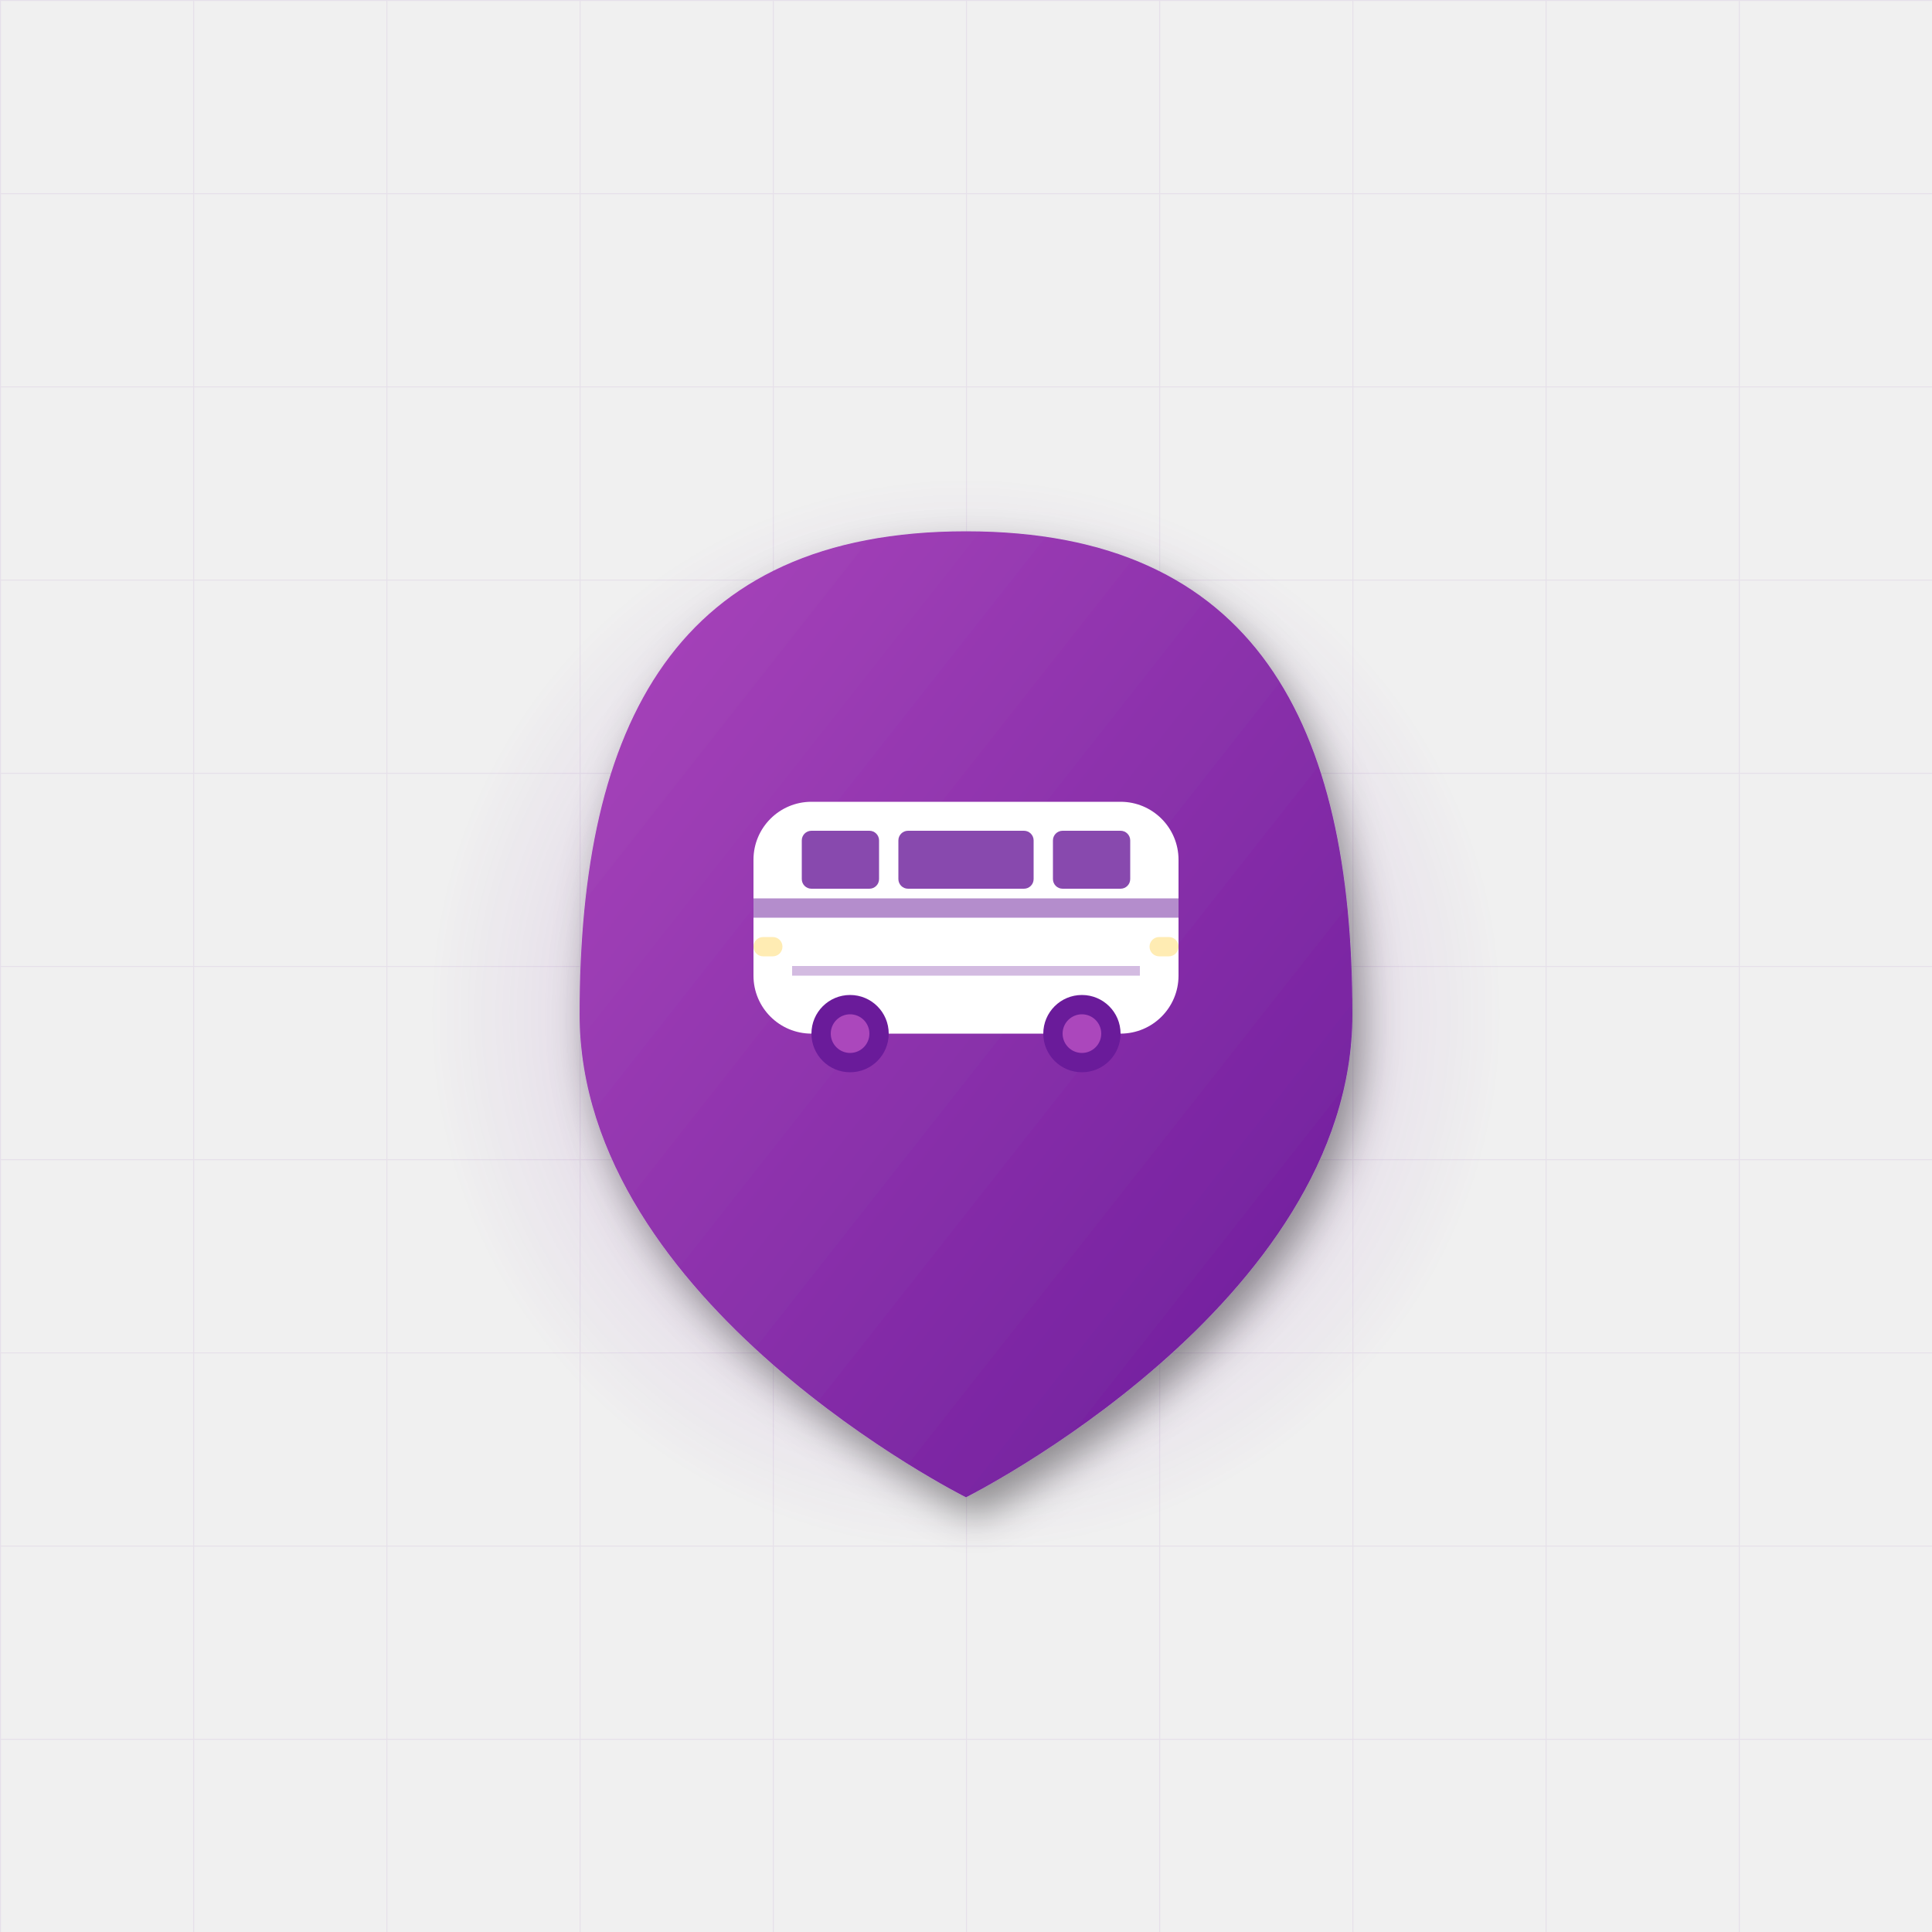
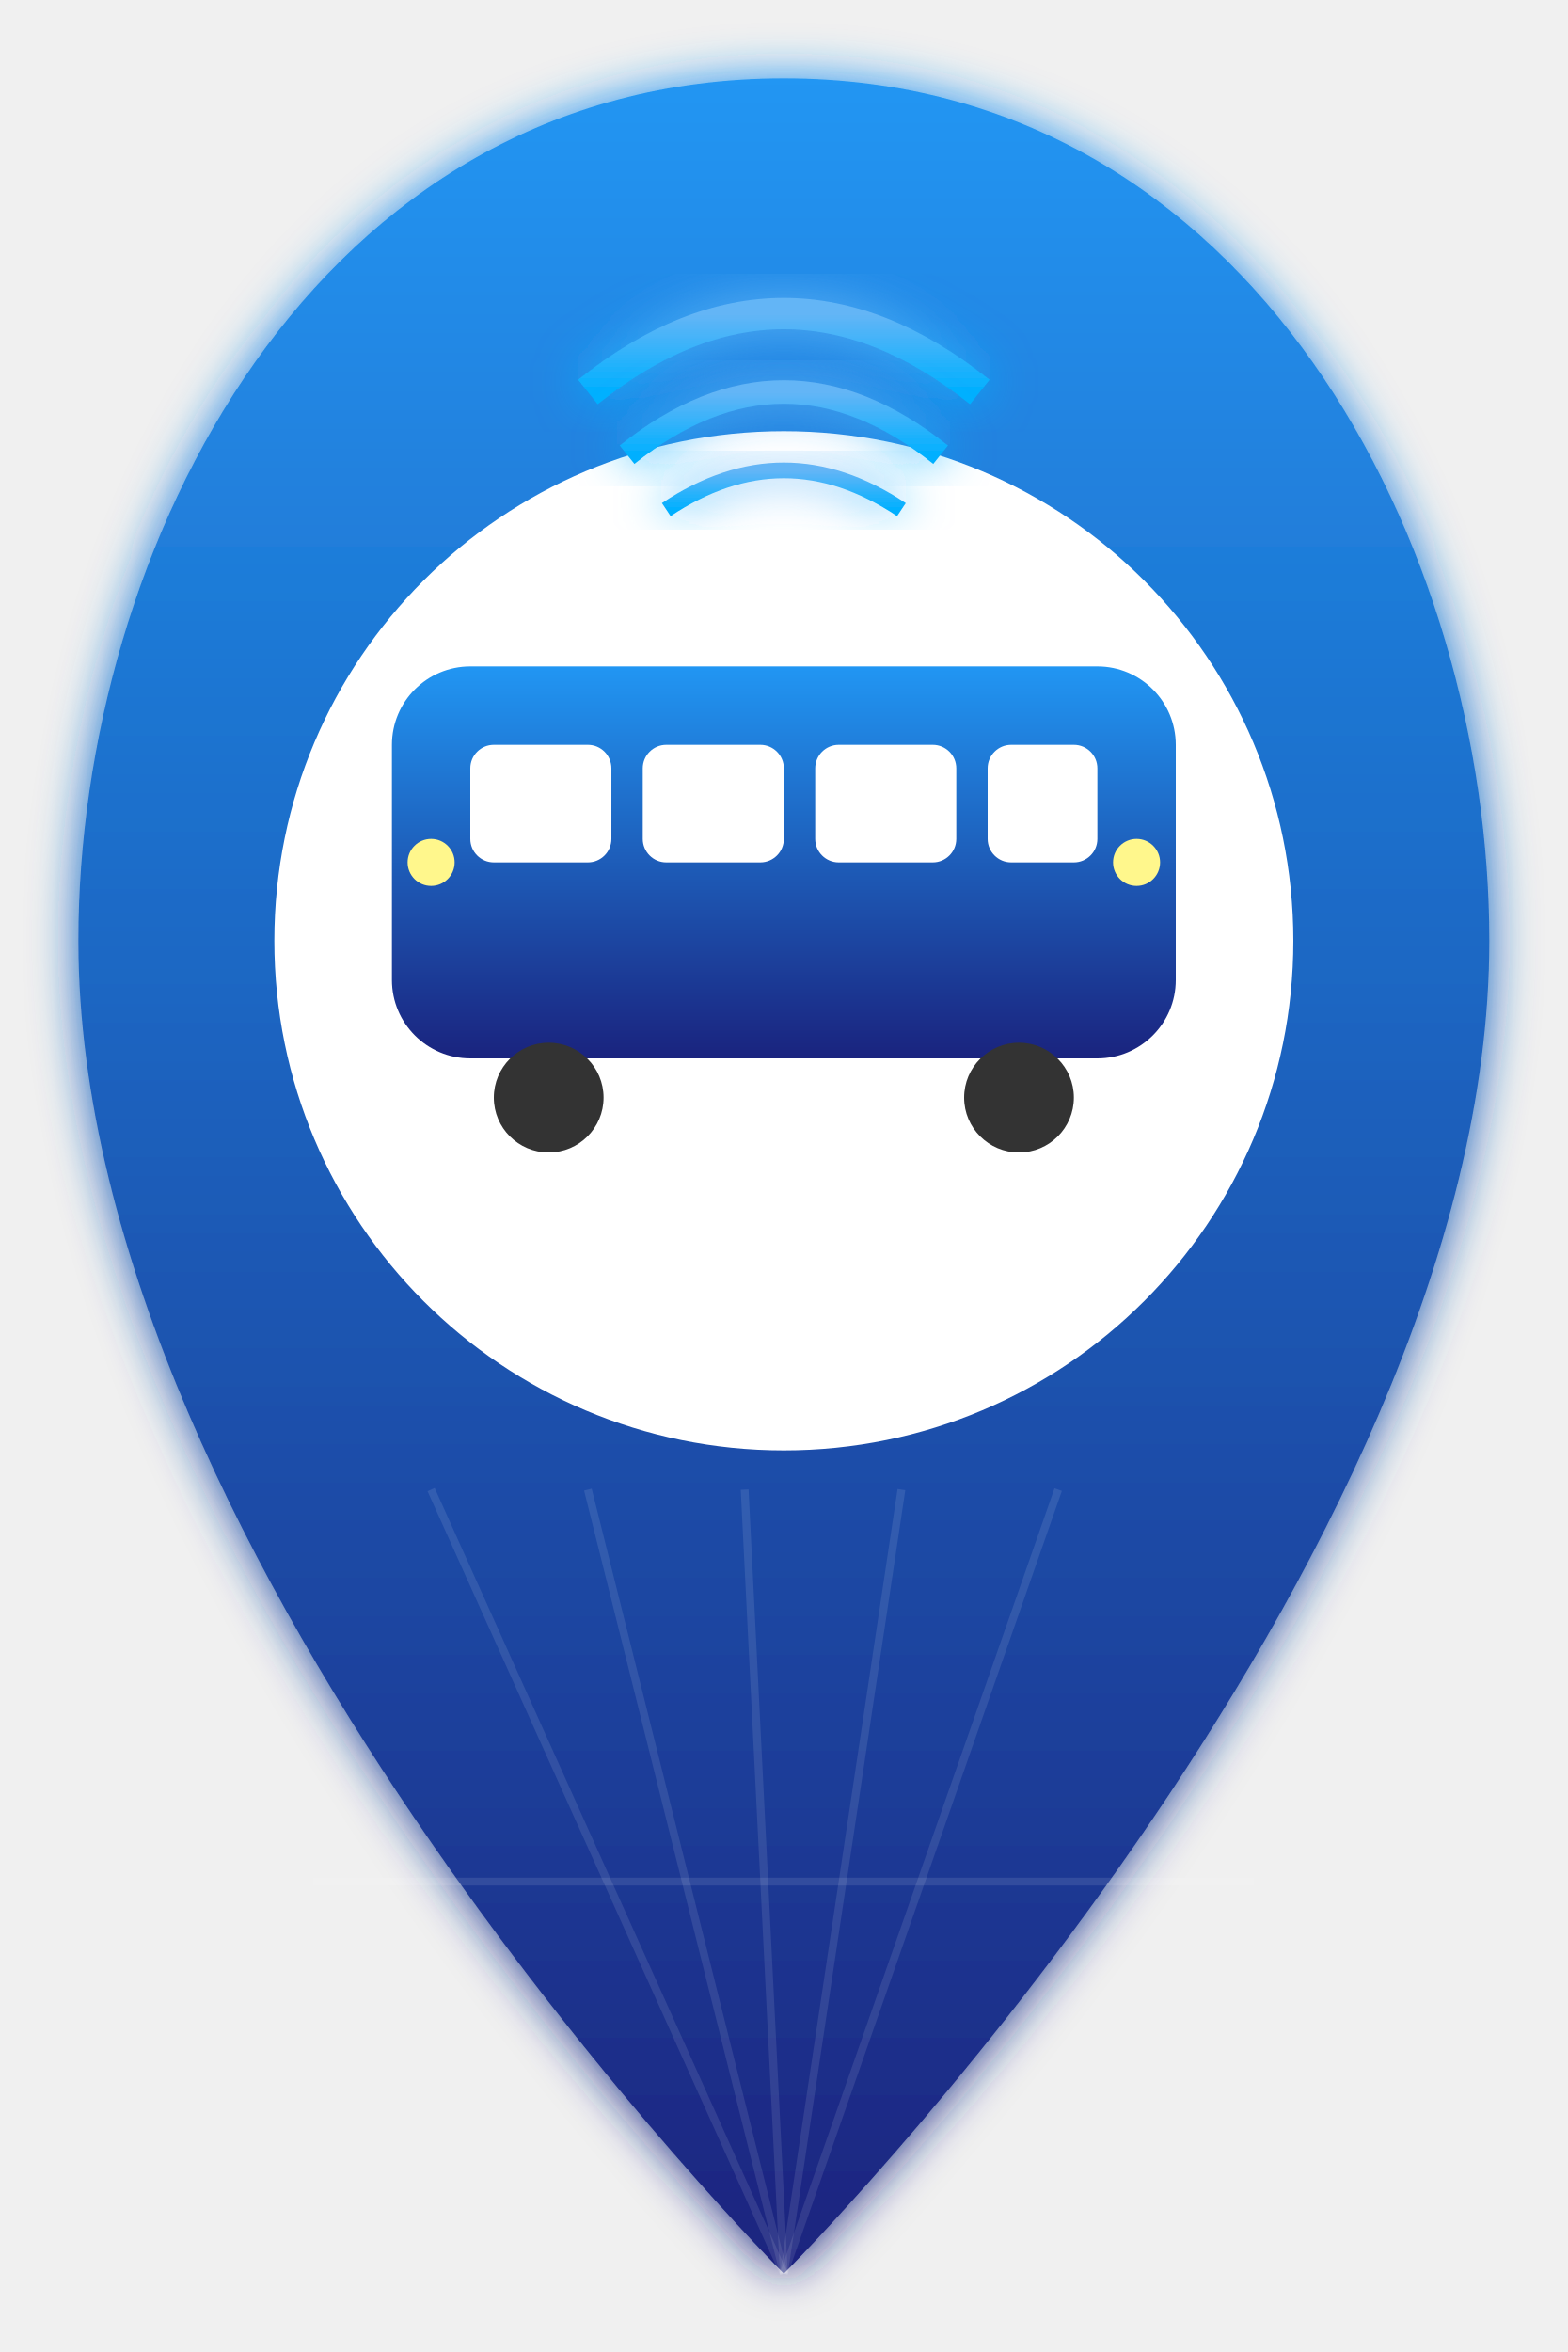
- <svg xmlns="http://www.w3.org/2000/svg" width="200" height="200" viewBox="0 0 200 200">
+ <svg xmlns="http://www.w3.org/2000/svg" width="200px" height="300px" viewBox="0 0 200 300" version="1.1">
  <defs>
-     <linearGradient id="markerGradient" x1="0%" y1="0%" x2="100%" y2="100%">
-       <stop offset="0%" stop-color="#AB47BC" />
-       <stop offset="100%" stop-color="#6A1B9A" />
+     <linearGradient id="gradMain" x1="0%" y1="0%" x2="0%" y2="100%">
+       <stop offset="0%" stop-color="#2196F3" />
+       <stop offset="100%" stop-color="#1A237E" />
    </linearGradient>
-     <pattern id="grid" width="20" height="20" patternUnits="userSpaceOnUse">
-       <path d="M 20 0 L 0 0 0 20" fill="none" stroke="#6A1B9A" stroke-width="0.2" opacity="0.15" />
-     </pattern>
-     <radialGradient id="signalWaves" cx="50%" cy="50%" r="50%" fx="50%" fy="50%">
-       <stop offset="0%" stop-color="#AB47BC" stop-opacity="0.3" />
-       <stop offset="70%" stop-color="#6A1B9A" stop-opacity="0" />
-     </radialGradient>
-     <filter id="shadow" x="-20%" y="-20%" width="140%" height="140%">
-       <feGaussianBlur in="SourceAlpha" stdDeviation="2" />
-       <feOffset dx="1" dy="2" result="offsetblur" />
-       <feComponentTransfer>
-         <feFuncA type="linear" slope="0.4" />
-       </feComponentTransfer>
+     <linearGradient id="gradSignal" x1="0%" y1="0%" x2="0%" y2="100%">
+       <stop offset="0%" stop-color="#64B5F6" />
+       <stop offset="100%" stop-color="#00B0FF" />
+     </linearGradient>
+     <filter id="glow" x="-50%" y="-50%" width="200%" height="200%">
+       <feGaussianBlur in="SourceGraphic" stdDeviation="3" result="blur" />
      <feMerge>
-         <feMergeNode />
+         <feMergeNode in="blur" />
        <feMergeNode in="SourceGraphic" />
      </feMerge>
    </filter>
  </defs>
-   <rect width="200" height="200" fill="url(#grid)" opacity="0.5" />
-   <circle cx="100" cy="105" r="80" fill="url(#signalWaves)" />
-   <g filter="url(#shadow)" transform="translate(100, 105)">
-     <path d="M 0,-50 C-30,-50 -40,-30 -40,0 C-40,30 0,50 0,50 C0,50 40,30 40,0 C40,-30 30,-50 0,-50 Z" fill="url(#markerGradient)" />
+   <path d="M100,10 C160,10 190,70 190,120 C190,200 100,290 100,290 C100,290 10,200 10,120 C10,70 40,10 100,10 Z" fill="url(#gradMain)" filter="url(#glow)" />
+   <circle cx="100" cy="120" r="65" fill="white" />
+   <g transform="translate(50, 75)">
+     <rect x="0" y="10" width="100" height="50" rx="10" ry="10" fill="url(#gradMain)" />
+     <rect x="10" y="20" width="18" height="15" rx="3" ry="3" fill="white" />
+     <rect x="32" y="20" width="18" height="15" rx="3" ry="3" fill="white" />
+     <rect x="54" y="20" width="18" height="15" rx="3" ry="3" fill="white" />
+     <rect x="76" y="20" width="14" height="15" rx="3" ry="3" fill="white" />
+     <circle cx="5" cy="35" r="3" fill="#FFF78C" />
+     <circle cx="95" cy="35" r="3" fill="#FFF78C" />
+     <circle cx="20" cy="65" r="7" fill="#333" />
+     <circle cx="80" cy="65" r="7" fill="#333" />
  </g>
-   <g transform="translate(100, 95)">
-     <rect x="-22" y="-12" width="44" height="24" rx="6" ry="6" fill="white" />
-     <rect x="-17" y="-9" width="8" height="6" rx="1" ry="1" fill="#6A1B9A" opacity="0.8" />
-     <rect x="-7" y="-9" width="14" height="6" rx="1" ry="1" fill="#6A1B9A" opacity="0.8" />
-     <rect x="9" y="-9" width="8" height="6" rx="1" ry="1" fill="#6A1B9A" opacity="0.8" />
-     <circle cx="-12" cy="12" r="4" fill="#6A1B9A" />
-     <circle cx="12" cy="12" r="4" fill="#6A1B9A" />
-     <circle cx="-12" cy="12" r="2" fill="#AB47BC" />
-     <circle cx="12" cy="12" r="2" fill="#AB47BC" />
-     <rect x="-22" y="-2" width="44" height="2" fill="#6A1B9A" opacity="0.5" />
-     <rect x="-18" y="5" width="36" height="1" fill="#6A1B9A" opacity="0.3" />
-     <rect x="-22" y="2" width="3" height="2" rx="1" ry="1" fill="#FFECB3" />
-     <rect x="19" y="2" width="3" height="2" rx="1" ry="1" fill="#FFECB3" />
-   </g>
+   <path d="M75,50 Q100,30 125,50" fill="none" stroke="url(#gradSignal)" stroke-width="4" filter="url(#glow)" />
+   <path d="M80,58 Q100,42 120,58" fill="none" stroke="url(#gradSignal)" stroke-width="3" filter="url(#glow)" />
+   <path d="M85,65 Q100,55 115,65" fill="none" stroke="url(#gradSignal)" stroke-width="2" filter="url(#glow)" />
+   <line x1="55" y1="190" x2="100" y2="290" stroke="white" stroke-width="1" opacity="0.1" />
+   <line x1="75" y1="190" x2="100" y2="290" stroke="white" stroke-width="1" opacity="0.1" />
+   <line x1="95" y1="190" x2="100" y2="290" stroke="white" stroke-width="1" opacity="0.1" />
+   <line x1="115" y1="190" x2="100" y2="290" stroke="white" stroke-width="1" opacity="0.1" />
+   <line x1="135" y1="190" x2="100" y2="290" stroke="white" stroke-width="1" opacity="0.1" />
+   <line x1="40" y1="240" x2="160" y2="240" stroke="white" stroke-width="1" opacity="0.1" />
</svg>
